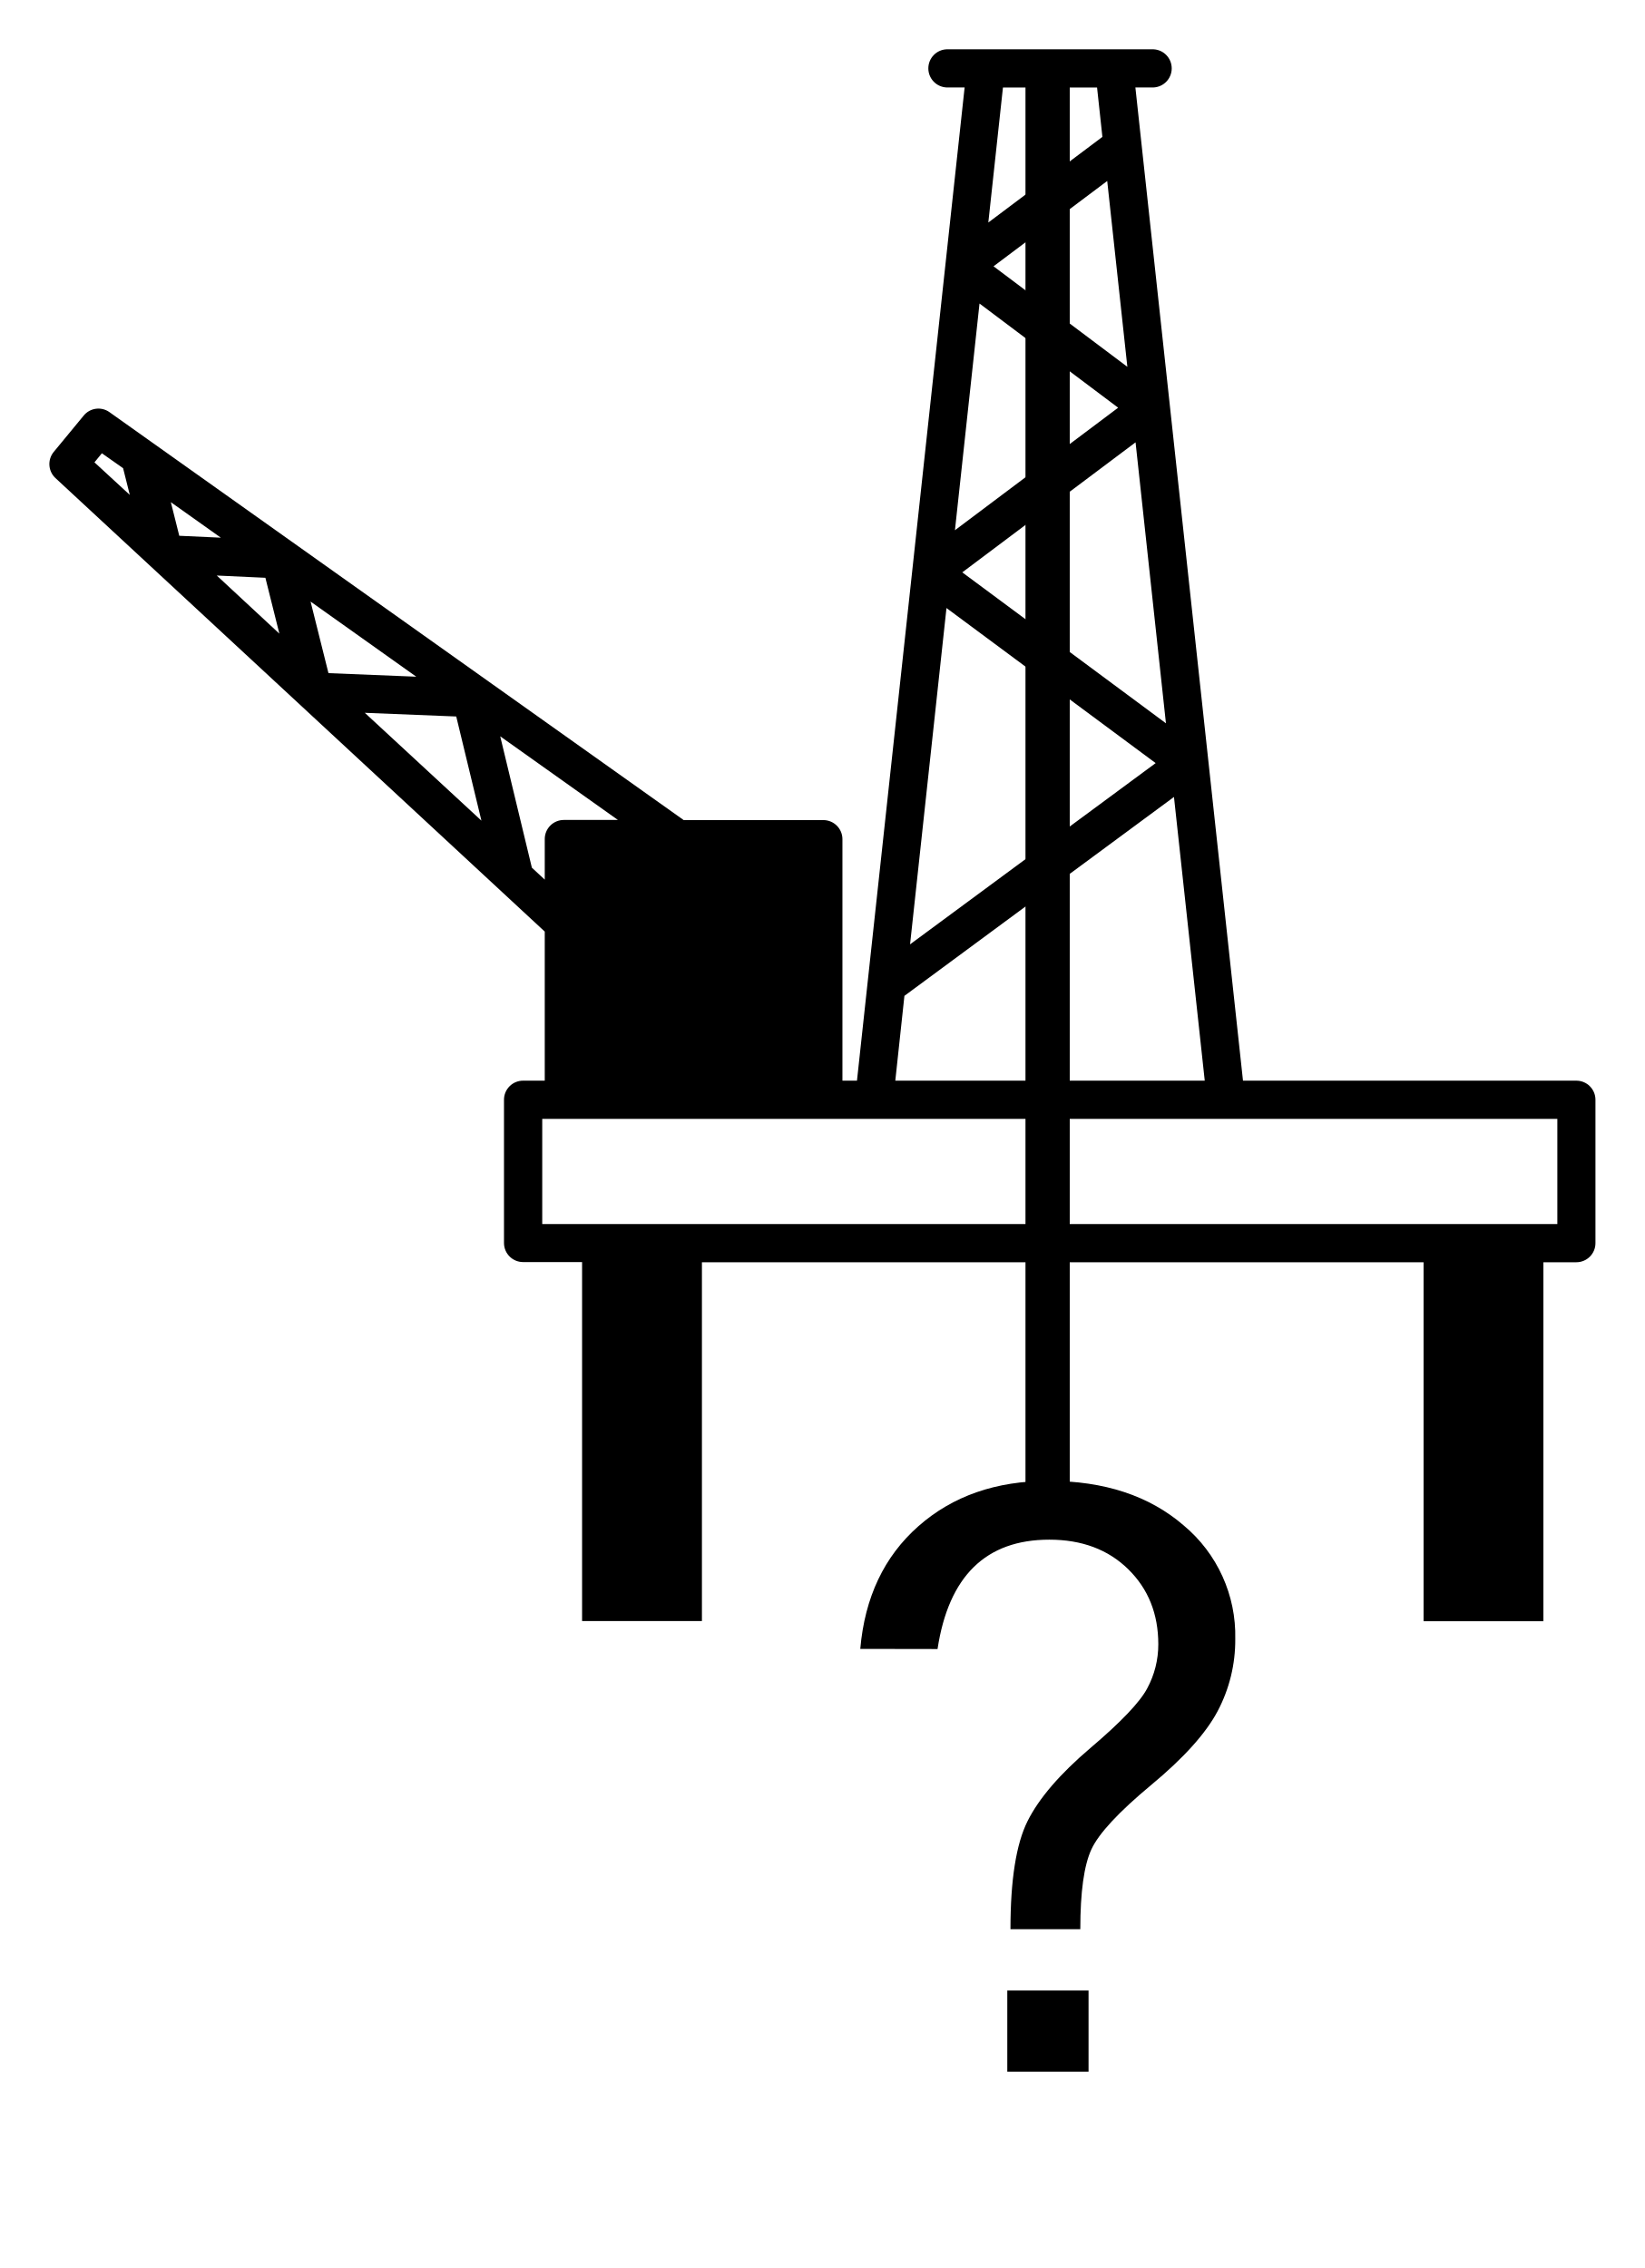
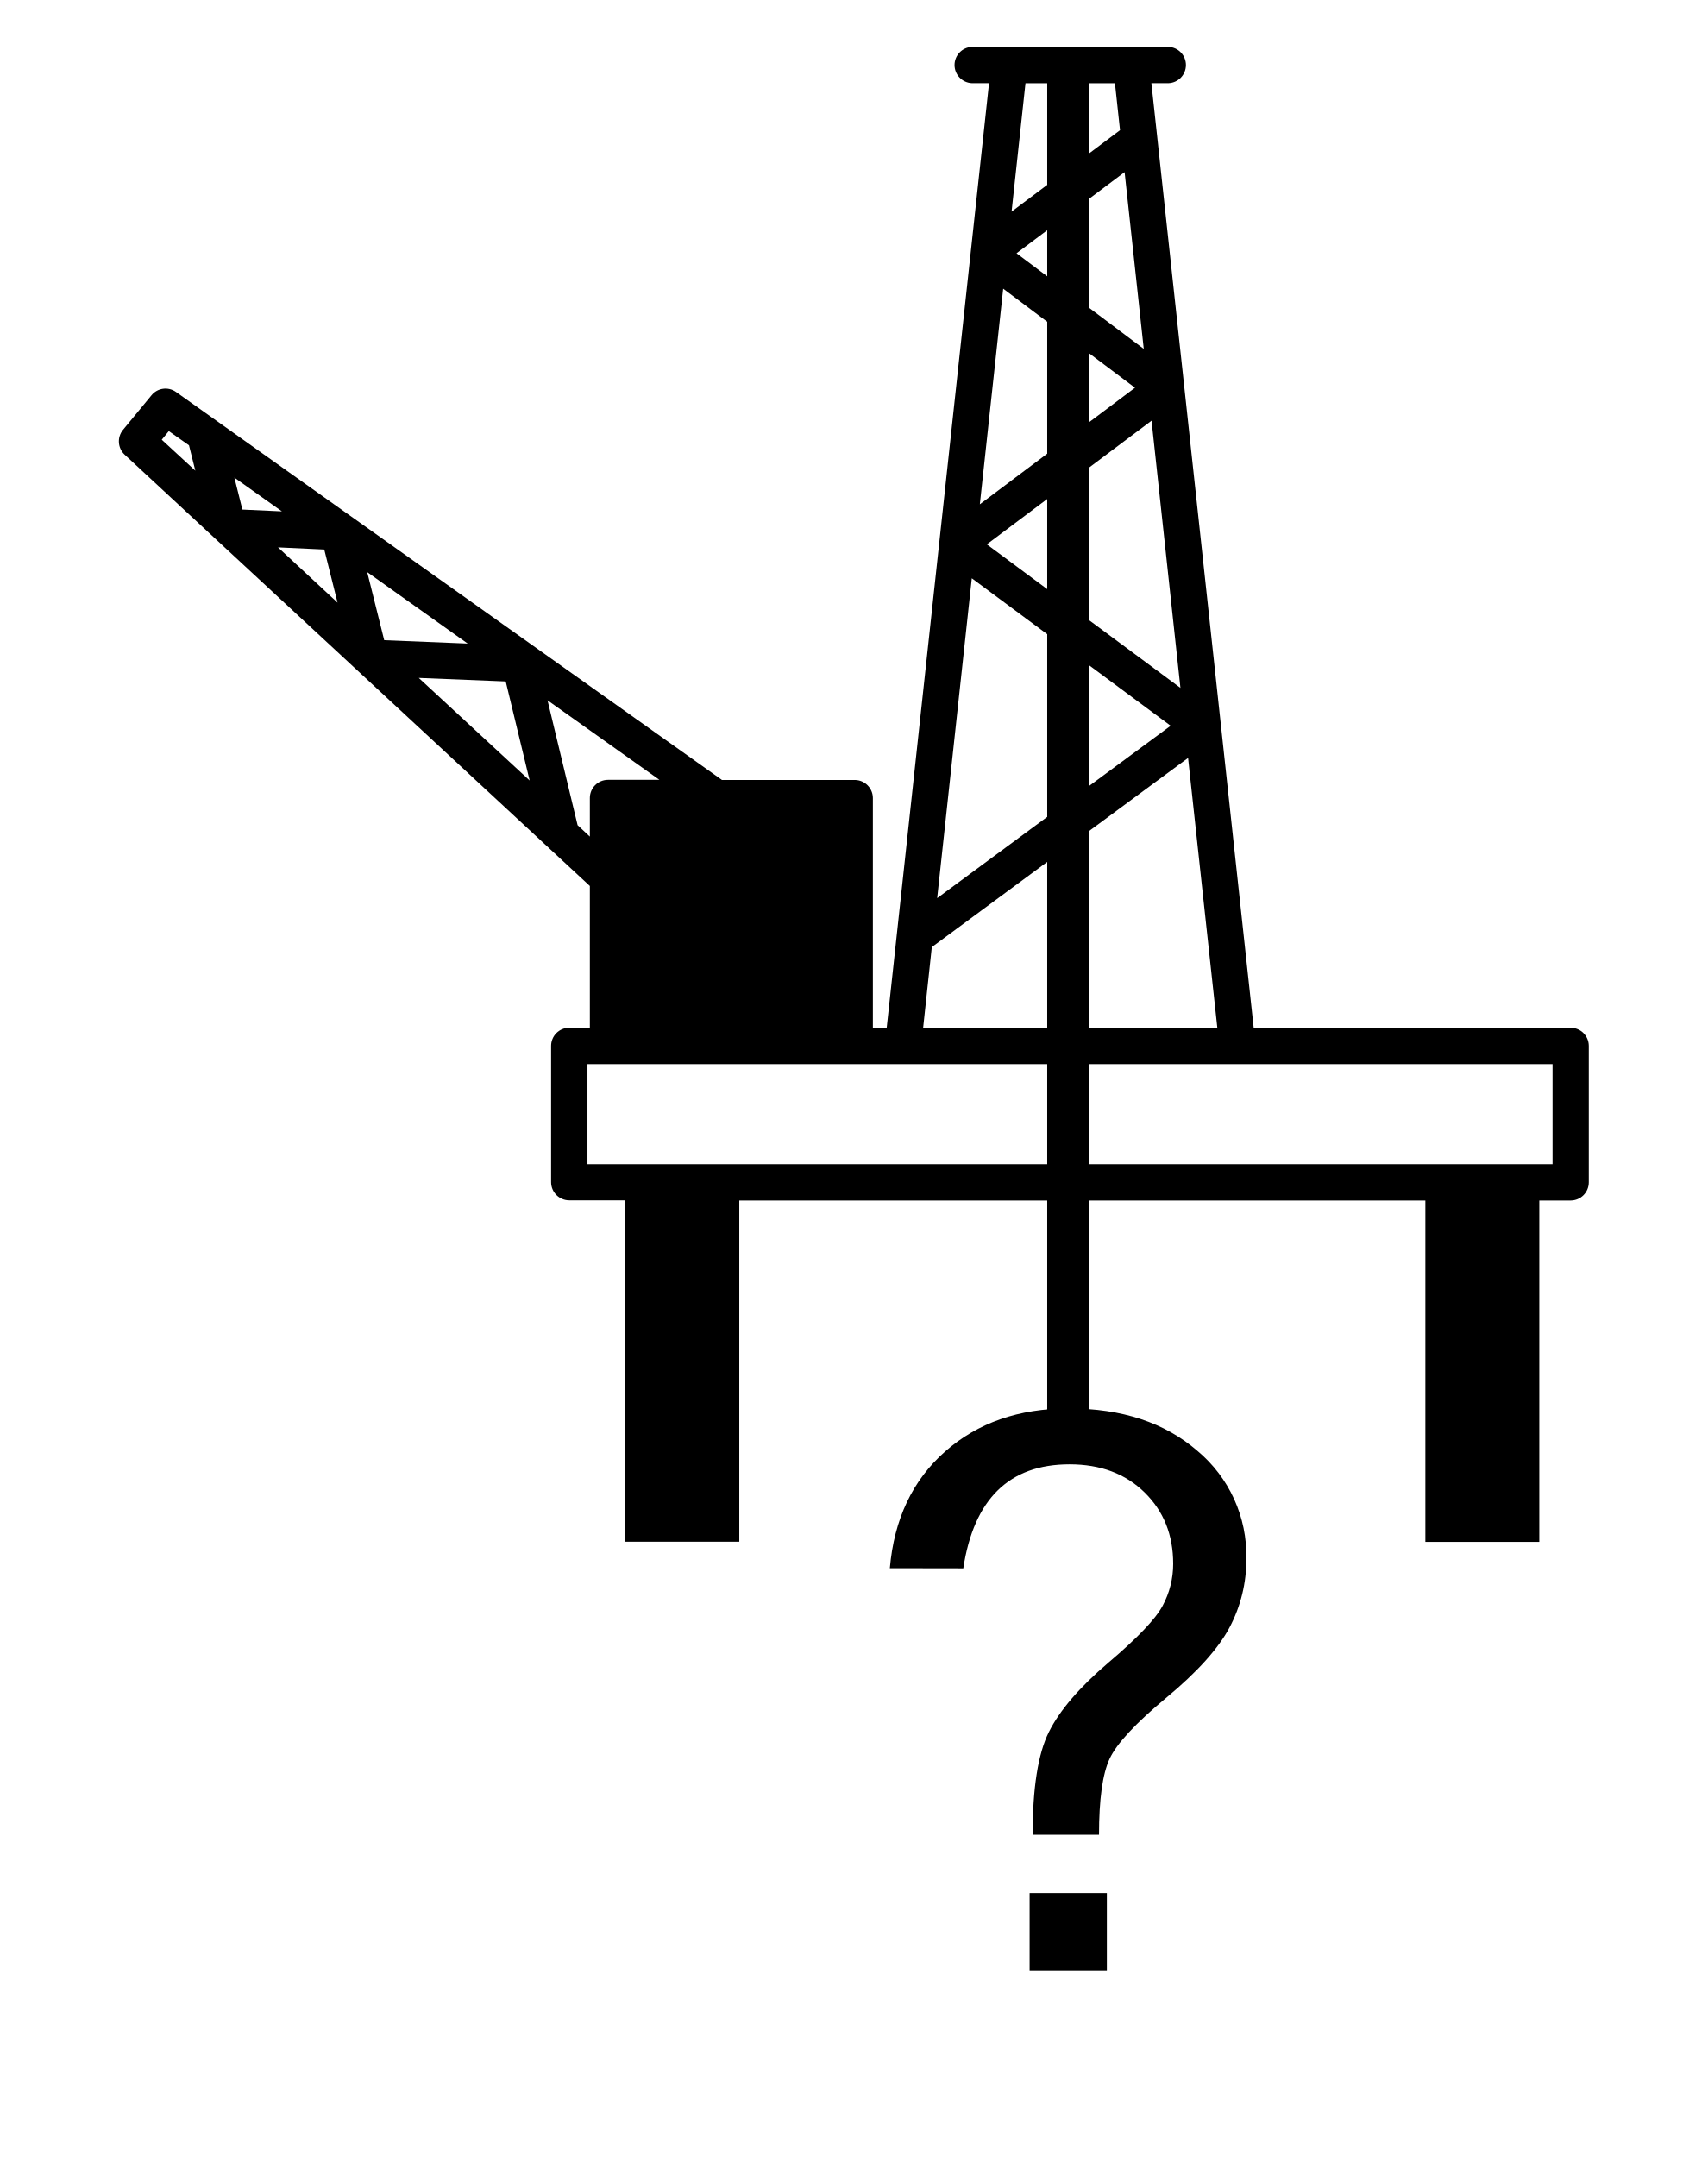
- <svg xmlns="http://www.w3.org/2000/svg" viewBox="0 0 378.93 522.58">
+ <svg xmlns="http://www.w3.org/2000/svg" width="194px" height="245px" viewBox="0 0 378.93 522.58">
  <defs>
    <clipPath id="a" transform="translate(11.36 11.36)">
      <path d="M113.56,246.44H347.42v24.24H113.56Zm-2.39-57.88-7.29-30.26L131,177.57H118.53a4.39,4.39,0,0,0-4.39,4.4v9.35ZM72.68,152.88l21.07.85,5.8,24ZM60.19,127.25l24.35,17.31-20.23-.82Zm-21.61-6,11.2.52L53,134.64ZM28,104.35l11.52,8.18-9.58-.44ZM10.4,95.17l1.71-2.09L17,96.52l1.54,6.15ZM197,218.1l62.1-45.83,7.09,65.37H194.9Zm9.69-89.36,48.19,35.73L198.3,206.23Zm7.61-70.16,31.94,24-37.6,28.23Zm5.4-49.78h21.68l1.23,11.38L216.33,39.91Zm28.66,64.36L217.53,50l26.19-19.66Zm1.89,17.4,7,64.74-46.92-34.78ZM351.81,237.64H275L250.21,8.79h4.18a4.4,4.4,0,0,0,0-8.79H206.7a4.4,4.4,0,0,0,0,8.79h4.17L186.07,237.64h-3.35V182a4.4,4.4,0,0,0-4.39-4.4H146.15l-132.3-94a4.38,4.38,0,0,0-5.94.81L1,92.79a4.41,4.41,0,0,0,.41,6L114.14,203.29v34.35h-5a4.39,4.39,0,0,0-4.39,4.4v33a4.4,4.4,0,0,0,4.39,4.4h13.6v82.71h27.61V279.48H316.6v82.71h27.61V279.48h7.6a4.4,4.4,0,0,0,4.39-4.4V242A4.4,4.4,0,0,0,351.81,237.64Z" style="fill:none;clip-rule:evenodd" />
    </clipPath>
    <clipPath id="b" transform="translate(11.36 11.36)">
      <rect width="356.72" height="511.22" style="fill:none" />
    </clipPath>
    <clipPath id="c" transform="translate(11.36 11.36)">
      <rect x="224.97" y="7.3" width="10.08" height="323.55" />
    </clipPath>
    <clipPath id="d" transform="translate(11.36 11.36)">
      <rect width="356.72" height="511.22" />
    </clipPath>
  </defs>
  <g style="isolation:isolate">
    <g style="clip-path:url(#a)">
      <g style="clip-path:url(#b)">
        <rect width="378.93" height="384.91" />
      </g>
    </g>
    <rect x="236.33" y="18.66" width="10.08" height="323.55" />
    <g style="clip-path:url(#c)">
      <rect x="11.36" y="11.36" width="356.72" height="511.22" />
      <g style="clip-path:url(#d)">
        <rect x="224.97" y="7.3" width="32.8" height="346.27" />
      </g>
    </g>
    <path d="M186.83,368.57q1.55-17.81,13.38-28.26t30-10.45q19.26,0,31.14,10.27a33.07,33.07,0,0,1,11.87,26.16,35,35,0,0,1-4.06,16.62q-4.06,7.67-15.29,17t-13.79,14.84q-2.56,5.53-2.56,18.4H221.43q0-17,3.93-24.88t14.47-16.85q10.55-8.95,13.1-13.74a21.34,21.34,0,0,0,2.56-10.18q0-10.5-6.94-17.3t-18.17-6.8q-21.91,0-25.75,25.2ZM239.42,466H220.7V447.28h18.72Z" transform="translate(11.36 11.36)" />
  </g>
</svg>
